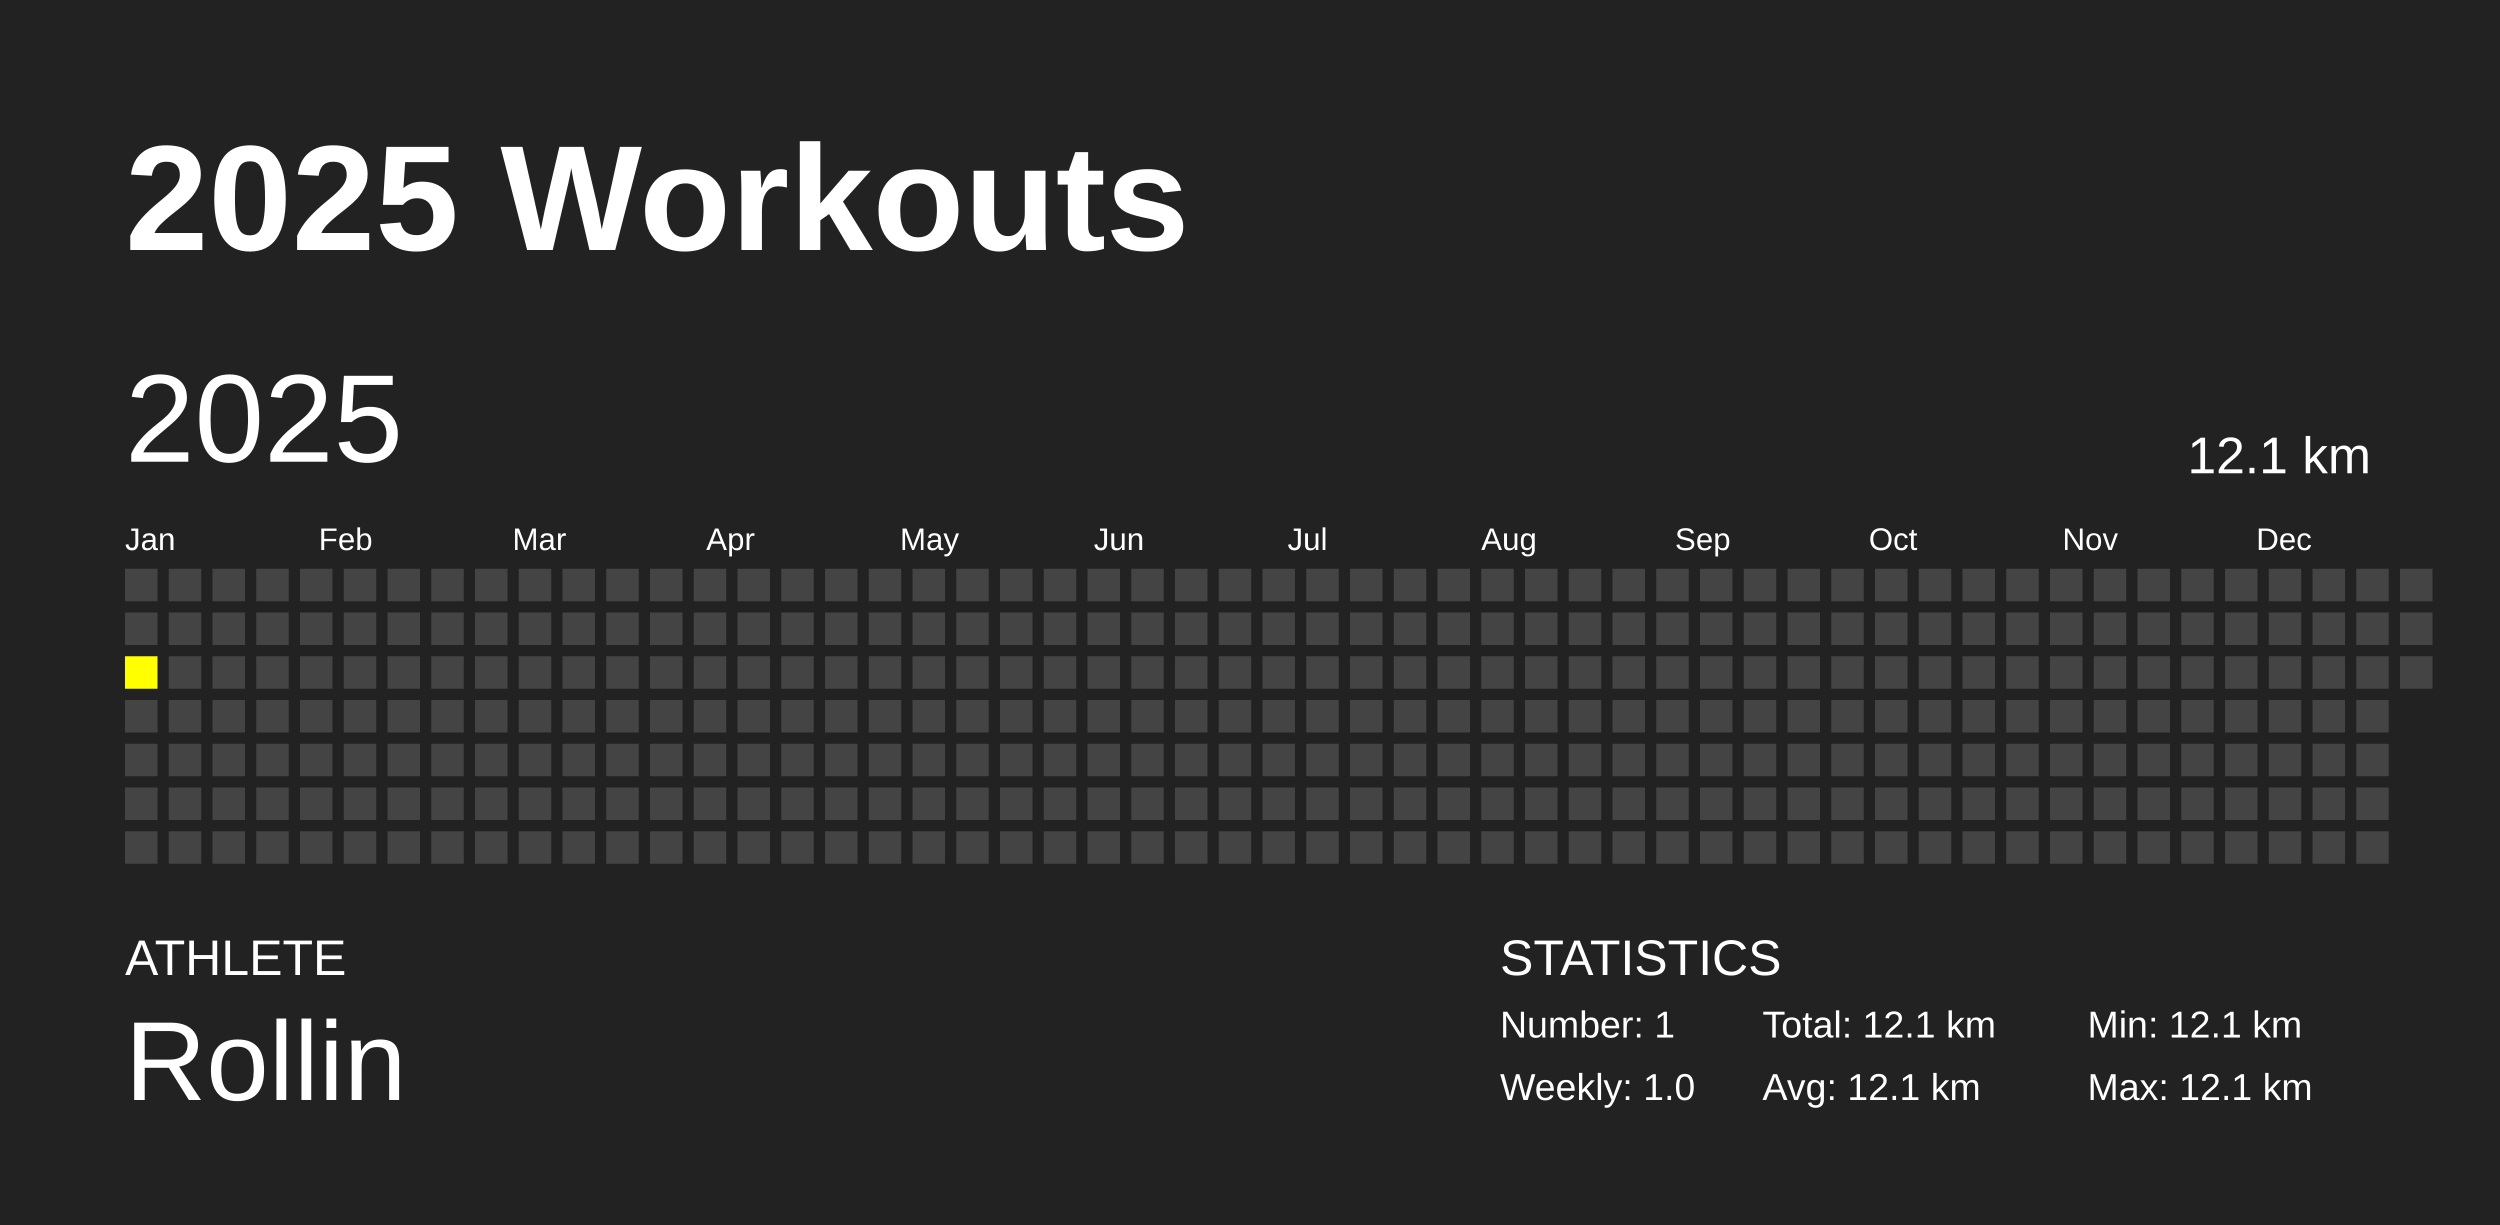
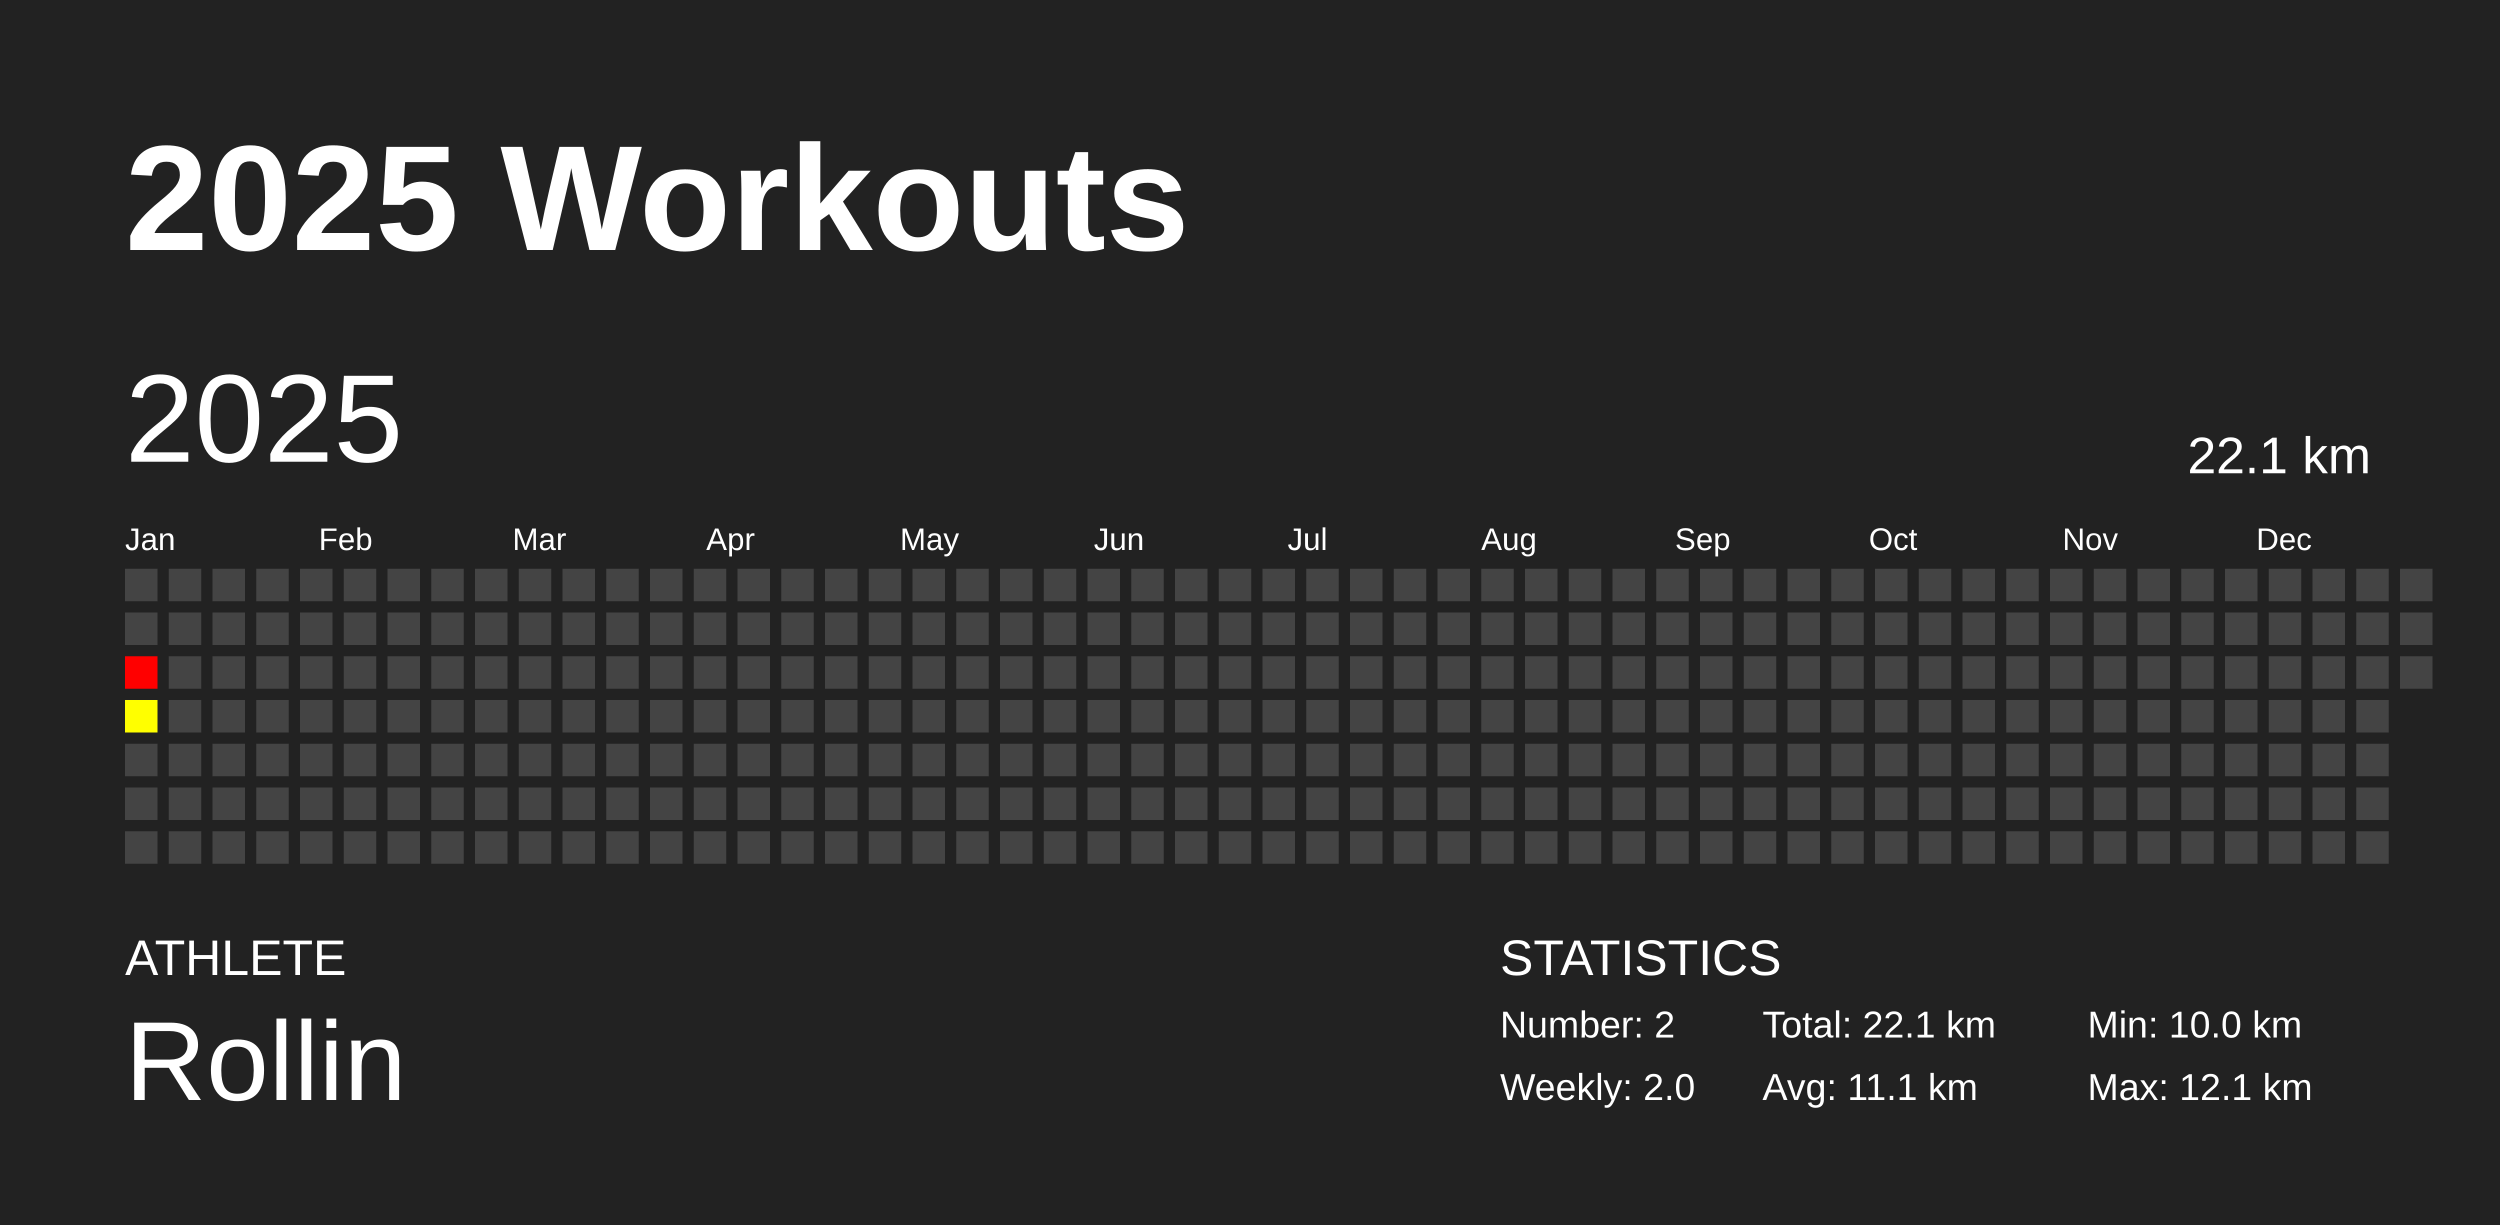
<svg xmlns="http://www.w3.org/2000/svg" baseProfile="full" height="98mm" version="1.1" viewBox="0,0,200,98" width="200mm">
  <defs />
  <rect fill="#222222" height="98" width="200" x="0" y="0" />
  <text fill="#FFFFFF" style="font-size:12px; font-family:Arial; font-weight:bold;" x="10" y="20">2025 Workouts</text>
  <text fill="#FFFFFF" style="font-size:4px; font-family:Arial" x="10" y="78">ATHLETE</text>
  <text fill="#FFFFFF" style="font-size:9px; font-family:Arial" x="10" y="88">Rollin</text>
  <text fill="#FFFFFF" style="font-size:4px; font-family:Arial" x="120" y="78">STATISTICS</text>
-   <text fill="#FFFFFF" style="font-size:3px; font-family:Arial" x="120" y="83">Number: 1</text>
-   <text fill="#FFFFFF" style="font-size:3px; font-family:Arial" x="120" y="88">Weekly: 1.0</text>
-   <text fill="#FFFFFF" style="font-size:3px; font-family:Arial" x="141" y="83">Total: 12.1 km</text>
-   <text fill="#FFFFFF" style="font-size:3px; font-family:Arial" x="141" y="88">Avg: 12.1 km</text>
-   <text fill="#FFFFFF" style="font-size:3px; font-family:Arial" x="167" y="83">Min: 12.1 km</text>
+   <text fill="#FFFFFF" style="font-size:3px; font-family:Arial" x="120" y="83">Number: 2</text>
+   <text fill="#FFFFFF" style="font-size:3px; font-family:Arial" x="120" y="88">Weekly: 2.0</text>
+   <text fill="#FFFFFF" style="font-size:3px; font-family:Arial" x="141" y="83">Total: 22.1 km</text>
+   <text fill="#FFFFFF" style="font-size:3px; font-family:Arial" x="141" y="88">Avg: 11.1 km</text>
+   <text fill="#FFFFFF" style="font-size:3px; font-family:Arial" x="167" y="83">Min: 10.0 km</text>
  <text fill="#FFFFFF" style="font-size:3px; font-family:Arial" x="167" y="88">Max: 12.1 km</text>
  <text dominant-baseline="hanging" fill="#FFFFFF" style="font-size:10.0px; font-family:Arial;" x="10" y="30">2025</text>
-   <text dominant-baseline="hanging" fill="#FFFFFF" style="font-size:4.125px; font-family:Arial;" x="175" y="35">12.1 km</text>
+   <text dominant-baseline="hanging" fill="#FFFFFF" style="font-size:4.125px; font-family:Arial;" x="175" y="35">22.1 km</text>
  <text fill="#FFFFFF" style="font-size:2.5px; font-family:Arial" x="10.0" y="44">Jan</text>
  <text fill="#FFFFFF" style="font-size:2.5px; font-family:Arial" x="25.5" y="44">Feb</text>
  <text fill="#FFFFFF" style="font-size:2.5px; font-family:Arial" x="41.0" y="44">Mar</text>
  <text fill="#FFFFFF" style="font-size:2.5px; font-family:Arial" x="56.5" y="44">Apr</text>
  <text fill="#FFFFFF" style="font-size:2.5px; font-family:Arial" x="72.0" y="44">May</text>
  <text fill="#FFFFFF" style="font-size:2.5px; font-family:Arial" x="87.5" y="44">Jun</text>
  <text fill="#FFFFFF" style="font-size:2.5px; font-family:Arial" x="103.0" y="44">Jul</text>
  <text fill="#FFFFFF" style="font-size:2.5px; font-family:Arial" x="118.5" y="44">Aug</text>
  <text fill="#FFFFFF" style="font-size:2.5px; font-family:Arial" x="134.0" y="44">Sep</text>
  <text fill="#FFFFFF" style="font-size:2.5px; font-family:Arial" x="149.5" y="44">Oct</text>
  <text fill="#FFFFFF" style="font-size:2.5px; font-family:Arial" x="165.0" y="44">Nov</text>
  <text fill="#FFFFFF" style="font-size:2.5px; font-family:Arial" x="180.5" y="44">Dec</text>
  <rect fill="#444444" height="2.6" width="2.6" x="10.0" y="45.5" />
  <rect fill="#444444" height="2.6" width="2.6" x="10.0" y="49.0" />
-   <rect fill="yellow" height="2.6" width="2.6" x="10.0" y="52.5" />
-   <rect fill="#444444" height="2.6" width="2.6" x="10.0" y="56.0" />
+   <rect fill="#ff0000" height="2.6" width="2.6" x="10.0" y="52.5" />
+   <rect fill="#ffff00" height="2.6" width="2.6" x="10.0" y="56.0" />
  <rect fill="#444444" height="2.6" width="2.6" x="10.0" y="59.5" />
  <rect fill="#444444" height="2.6" width="2.6" x="10.0" y="63.0" />
  <rect fill="#444444" height="2.6" width="2.6" x="10.0" y="66.5" />
  <rect fill="#444444" height="2.6" width="2.6" x="13.5" y="45.5" />
  <rect fill="#444444" height="2.6" width="2.6" x="13.5" y="49.0" />
  <rect fill="#444444" height="2.6" width="2.6" x="13.5" y="52.5" />
  <rect fill="#444444" height="2.6" width="2.6" x="13.5" y="56.0" />
  <rect fill="#444444" height="2.6" width="2.6" x="13.5" y="59.5" />
  <rect fill="#444444" height="2.6" width="2.6" x="13.5" y="63.0" />
  <rect fill="#444444" height="2.6" width="2.6" x="13.5" y="66.5" />
  <rect fill="#444444" height="2.6" width="2.6" x="17.0" y="45.5" />
  <rect fill="#444444" height="2.6" width="2.6" x="17.0" y="49.0" />
  <rect fill="#444444" height="2.6" width="2.6" x="17.0" y="52.5" />
  <rect fill="#444444" height="2.6" width="2.6" x="17.0" y="56.0" />
  <rect fill="#444444" height="2.6" width="2.6" x="17.0" y="59.5" />
  <rect fill="#444444" height="2.6" width="2.6" x="17.0" y="63.0" />
  <rect fill="#444444" height="2.6" width="2.6" x="17.0" y="66.5" />
  <rect fill="#444444" height="2.6" width="2.6" x="20.5" y="45.5" />
  <rect fill="#444444" height="2.6" width="2.6" x="20.5" y="49.0" />
  <rect fill="#444444" height="2.6" width="2.6" x="20.5" y="52.5" />
  <rect fill="#444444" height="2.6" width="2.6" x="20.5" y="56.0" />
  <rect fill="#444444" height="2.6" width="2.6" x="20.5" y="59.5" />
  <rect fill="#444444" height="2.6" width="2.6" x="20.5" y="63.0" />
  <rect fill="#444444" height="2.6" width="2.6" x="20.5" y="66.5" />
  <rect fill="#444444" height="2.6" width="2.6" x="24.0" y="45.5" />
  <rect fill="#444444" height="2.6" width="2.6" x="24.0" y="49.0" />
  <rect fill="#444444" height="2.6" width="2.6" x="24.0" y="52.5" />
  <rect fill="#444444" height="2.6" width="2.6" x="24.0" y="56.0" />
  <rect fill="#444444" height="2.6" width="2.6" x="24.0" y="59.5" />
  <rect fill="#444444" height="2.6" width="2.6" x="24.0" y="63.0" />
  <rect fill="#444444" height="2.6" width="2.6" x="24.0" y="66.5" />
  <rect fill="#444444" height="2.6" width="2.6" x="27.5" y="45.5" />
  <rect fill="#444444" height="2.6" width="2.6" x="27.5" y="49.0" />
  <rect fill="#444444" height="2.6" width="2.6" x="27.5" y="52.5" />
  <rect fill="#444444" height="2.6" width="2.6" x="27.5" y="56.0" />
  <rect fill="#444444" height="2.6" width="2.6" x="27.5" y="59.5" />
  <rect fill="#444444" height="2.6" width="2.6" x="27.5" y="63.0" />
  <rect fill="#444444" height="2.6" width="2.6" x="27.5" y="66.5" />
  <rect fill="#444444" height="2.6" width="2.6" x="31.0" y="45.5" />
  <rect fill="#444444" height="2.6" width="2.6" x="31.0" y="49.0" />
  <rect fill="#444444" height="2.6" width="2.6" x="31.0" y="52.5" />
  <rect fill="#444444" height="2.6" width="2.6" x="31.0" y="56.0" />
  <rect fill="#444444" height="2.6" width="2.6" x="31.0" y="59.5" />
  <rect fill="#444444" height="2.6" width="2.6" x="31.0" y="63.0" />
  <rect fill="#444444" height="2.6" width="2.6" x="31.0" y="66.5" />
  <rect fill="#444444" height="2.6" width="2.6" x="34.5" y="45.5" />
  <rect fill="#444444" height="2.6" width="2.6" x="34.5" y="49.0" />
  <rect fill="#444444" height="2.6" width="2.6" x="34.5" y="52.5" />
  <rect fill="#444444" height="2.6" width="2.6" x="34.5" y="56.0" />
  <rect fill="#444444" height="2.6" width="2.6" x="34.5" y="59.5" />
  <rect fill="#444444" height="2.6" width="2.6" x="34.5" y="63.0" />
  <rect fill="#444444" height="2.6" width="2.6" x="34.5" y="66.5" />
  <rect fill="#444444" height="2.6" width="2.6" x="38.0" y="45.5" />
  <rect fill="#444444" height="2.6" width="2.6" x="38.0" y="49.0" />
  <rect fill="#444444" height="2.6" width="2.6" x="38.0" y="52.5" />
  <rect fill="#444444" height="2.6" width="2.6" x="38.0" y="56.0" />
  <rect fill="#444444" height="2.6" width="2.6" x="38.0" y="59.5" />
  <rect fill="#444444" height="2.6" width="2.6" x="38.0" y="63.0" />
  <rect fill="#444444" height="2.6" width="2.6" x="38.0" y="66.5" />
  <rect fill="#444444" height="2.6" width="2.6" x="41.5" y="45.5" />
  <rect fill="#444444" height="2.6" width="2.6" x="41.5" y="49.0" />
  <rect fill="#444444" height="2.6" width="2.6" x="41.5" y="52.5" />
  <rect fill="#444444" height="2.6" width="2.6" x="41.5" y="56.0" />
  <rect fill="#444444" height="2.6" width="2.6" x="41.5" y="59.5" />
  <rect fill="#444444" height="2.6" width="2.6" x="41.5" y="63.0" />
  <rect fill="#444444" height="2.6" width="2.6" x="41.5" y="66.5" />
  <rect fill="#444444" height="2.6" width="2.6" x="45.0" y="45.5" />
  <rect fill="#444444" height="2.6" width="2.6" x="45.0" y="49.0" />
  <rect fill="#444444" height="2.6" width="2.6" x="45.0" y="52.5" />
  <rect fill="#444444" height="2.6" width="2.6" x="45.0" y="56.0" />
  <rect fill="#444444" height="2.6" width="2.6" x="45.0" y="59.5" />
  <rect fill="#444444" height="2.6" width="2.6" x="45.0" y="63.0" />
  <rect fill="#444444" height="2.6" width="2.6" x="45.0" y="66.5" />
  <rect fill="#444444" height="2.6" width="2.6" x="48.5" y="45.5" />
  <rect fill="#444444" height="2.6" width="2.6" x="48.5" y="49.0" />
  <rect fill="#444444" height="2.6" width="2.6" x="48.5" y="52.5" />
  <rect fill="#444444" height="2.6" width="2.6" x="48.5" y="56.0" />
  <rect fill="#444444" height="2.6" width="2.6" x="48.5" y="59.5" />
  <rect fill="#444444" height="2.6" width="2.6" x="48.5" y="63.0" />
  <rect fill="#444444" height="2.6" width="2.6" x="48.5" y="66.5" />
  <rect fill="#444444" height="2.6" width="2.6" x="52.0" y="45.5" />
  <rect fill="#444444" height="2.6" width="2.6" x="52.0" y="49.0" />
  <rect fill="#444444" height="2.6" width="2.6" x="52.0" y="52.5" />
  <rect fill="#444444" height="2.6" width="2.6" x="52.0" y="56.0" />
  <rect fill="#444444" height="2.6" width="2.6" x="52.0" y="59.5" />
  <rect fill="#444444" height="2.6" width="2.6" x="52.0" y="63.0" />
  <rect fill="#444444" height="2.6" width="2.6" x="52.0" y="66.5" />
  <rect fill="#444444" height="2.6" width="2.6" x="55.5" y="45.5" />
  <rect fill="#444444" height="2.6" width="2.6" x="55.5" y="49.0" />
  <rect fill="#444444" height="2.6" width="2.6" x="55.5" y="52.5" />
  <rect fill="#444444" height="2.6" width="2.6" x="55.5" y="56.0" />
  <rect fill="#444444" height="2.6" width="2.6" x="55.5" y="59.5" />
  <rect fill="#444444" height="2.6" width="2.6" x="55.5" y="63.0" />
  <rect fill="#444444" height="2.6" width="2.6" x="55.5" y="66.5" />
  <rect fill="#444444" height="2.6" width="2.6" x="59.0" y="45.5" />
  <rect fill="#444444" height="2.6" width="2.6" x="59.0" y="49.0" />
  <rect fill="#444444" height="2.6" width="2.6" x="59.0" y="52.5" />
  <rect fill="#444444" height="2.6" width="2.6" x="59.0" y="56.0" />
  <rect fill="#444444" height="2.6" width="2.6" x="59.0" y="59.5" />
  <rect fill="#444444" height="2.6" width="2.6" x="59.0" y="63.0" />
  <rect fill="#444444" height="2.6" width="2.6" x="59.0" y="66.5" />
  <rect fill="#444444" height="2.6" width="2.6" x="62.5" y="45.5" />
  <rect fill="#444444" height="2.6" width="2.6" x="62.5" y="49.0" />
  <rect fill="#444444" height="2.6" width="2.6" x="62.5" y="52.5" />
  <rect fill="#444444" height="2.6" width="2.6" x="62.5" y="56.0" />
  <rect fill="#444444" height="2.6" width="2.6" x="62.5" y="59.5" />
  <rect fill="#444444" height="2.6" width="2.6" x="62.5" y="63.0" />
  <rect fill="#444444" height="2.6" width="2.6" x="62.5" y="66.5" />
  <rect fill="#444444" height="2.6" width="2.6" x="66.0" y="45.5" />
  <rect fill="#444444" height="2.6" width="2.6" x="66.0" y="49.0" />
  <rect fill="#444444" height="2.6" width="2.6" x="66.0" y="52.5" />
  <rect fill="#444444" height="2.6" width="2.6" x="66.0" y="56.0" />
  <rect fill="#444444" height="2.6" width="2.6" x="66.0" y="59.5" />
  <rect fill="#444444" height="2.6" width="2.6" x="66.0" y="63.0" />
  <rect fill="#444444" height="2.6" width="2.6" x="66.0" y="66.5" />
  <rect fill="#444444" height="2.6" width="2.6" x="69.5" y="45.5" />
  <rect fill="#444444" height="2.6" width="2.6" x="69.5" y="49.0" />
  <rect fill="#444444" height="2.6" width="2.6" x="69.5" y="52.5" />
  <rect fill="#444444" height="2.6" width="2.6" x="69.5" y="56.0" />
  <rect fill="#444444" height="2.6" width="2.6" x="69.5" y="59.5" />
  <rect fill="#444444" height="2.6" width="2.6" x="69.5" y="63.0" />
  <rect fill="#444444" height="2.6" width="2.6" x="69.5" y="66.5" />
  <rect fill="#444444" height="2.6" width="2.6" x="73.0" y="45.5" />
  <rect fill="#444444" height="2.6" width="2.6" x="73.0" y="49.0" />
  <rect fill="#444444" height="2.6" width="2.6" x="73.0" y="52.5" />
  <rect fill="#444444" height="2.6" width="2.6" x="73.0" y="56.0" />
  <rect fill="#444444" height="2.6" width="2.6" x="73.0" y="59.5" />
  <rect fill="#444444" height="2.6" width="2.6" x="73.0" y="63.0" />
  <rect fill="#444444" height="2.6" width="2.6" x="73.0" y="66.5" />
  <rect fill="#444444" height="2.6" width="2.6" x="76.5" y="45.5" />
  <rect fill="#444444" height="2.6" width="2.6" x="76.5" y="49.0" />
  <rect fill="#444444" height="2.6" width="2.6" x="76.5" y="52.5" />
  <rect fill="#444444" height="2.6" width="2.6" x="76.5" y="56.0" />
  <rect fill="#444444" height="2.6" width="2.6" x="76.5" y="59.5" />
  <rect fill="#444444" height="2.6" width="2.6" x="76.5" y="63.0" />
  <rect fill="#444444" height="2.6" width="2.6" x="76.5" y="66.5" />
  <rect fill="#444444" height="2.6" width="2.6" x="80.0" y="45.5" />
  <rect fill="#444444" height="2.6" width="2.6" x="80.0" y="49.0" />
  <rect fill="#444444" height="2.6" width="2.6" x="80.0" y="52.5" />
  <rect fill="#444444" height="2.6" width="2.6" x="80.0" y="56.0" />
  <rect fill="#444444" height="2.6" width="2.6" x="80.0" y="59.5" />
  <rect fill="#444444" height="2.6" width="2.6" x="80.0" y="63.0" />
  <rect fill="#444444" height="2.6" width="2.6" x="80.0" y="66.5" />
  <rect fill="#444444" height="2.6" width="2.6" x="83.5" y="45.5" />
  <rect fill="#444444" height="2.6" width="2.6" x="83.5" y="49.0" />
  <rect fill="#444444" height="2.6" width="2.6" x="83.5" y="52.5" />
  <rect fill="#444444" height="2.6" width="2.6" x="83.5" y="56.0" />
  <rect fill="#444444" height="2.6" width="2.6" x="83.5" y="59.5" />
  <rect fill="#444444" height="2.6" width="2.6" x="83.5" y="63.0" />
  <rect fill="#444444" height="2.6" width="2.6" x="83.5" y="66.5" />
  <rect fill="#444444" height="2.6" width="2.6" x="87.0" y="45.5" />
  <rect fill="#444444" height="2.6" width="2.6" x="87.0" y="49.0" />
  <rect fill="#444444" height="2.6" width="2.6" x="87.0" y="52.5" />
  <rect fill="#444444" height="2.6" width="2.6" x="87.0" y="56.0" />
  <rect fill="#444444" height="2.6" width="2.6" x="87.0" y="59.5" />
  <rect fill="#444444" height="2.6" width="2.6" x="87.0" y="63.0" />
  <rect fill="#444444" height="2.6" width="2.6" x="87.0" y="66.5" />
  <rect fill="#444444" height="2.6" width="2.6" x="90.5" y="45.5" />
  <rect fill="#444444" height="2.6" width="2.6" x="90.5" y="49.0" />
  <rect fill="#444444" height="2.6" width="2.6" x="90.5" y="52.5" />
  <rect fill="#444444" height="2.6" width="2.6" x="90.5" y="56.0" />
  <rect fill="#444444" height="2.6" width="2.6" x="90.5" y="59.5" />
  <rect fill="#444444" height="2.6" width="2.6" x="90.5" y="63.0" />
  <rect fill="#444444" height="2.6" width="2.6" x="90.5" y="66.5" />
  <rect fill="#444444" height="2.6" width="2.6" x="94.0" y="45.5" />
  <rect fill="#444444" height="2.6" width="2.6" x="94.0" y="49.0" />
  <rect fill="#444444" height="2.6" width="2.6" x="94.0" y="52.5" />
  <rect fill="#444444" height="2.6" width="2.6" x="94.0" y="56.0" />
  <rect fill="#444444" height="2.6" width="2.6" x="94.0" y="59.5" />
  <rect fill="#444444" height="2.6" width="2.6" x="94.0" y="63.0" />
  <rect fill="#444444" height="2.6" width="2.6" x="94.0" y="66.5" />
  <rect fill="#444444" height="2.6" width="2.6" x="97.5" y="45.5" />
  <rect fill="#444444" height="2.6" width="2.6" x="97.5" y="49.0" />
  <rect fill="#444444" height="2.6" width="2.6" x="97.5" y="52.5" />
  <rect fill="#444444" height="2.6" width="2.6" x="97.5" y="56.0" />
  <rect fill="#444444" height="2.6" width="2.6" x="97.5" y="59.5" />
  <rect fill="#444444" height="2.6" width="2.6" x="97.5" y="63.0" />
  <rect fill="#444444" height="2.6" width="2.6" x="97.5" y="66.5" />
  <rect fill="#444444" height="2.6" width="2.6" x="101.0" y="45.5" />
  <rect fill="#444444" height="2.6" width="2.6" x="101.0" y="49.0" />
  <rect fill="#444444" height="2.6" width="2.6" x="101.0" y="52.5" />
  <rect fill="#444444" height="2.6" width="2.6" x="101.0" y="56.0" />
  <rect fill="#444444" height="2.6" width="2.6" x="101.0" y="59.5" />
  <rect fill="#444444" height="2.6" width="2.6" x="101.0" y="63.0" />
  <rect fill="#444444" height="2.6" width="2.6" x="101.0" y="66.5" />
  <rect fill="#444444" height="2.6" width="2.6" x="104.5" y="45.5" />
  <rect fill="#444444" height="2.6" width="2.6" x="104.5" y="49.0" />
  <rect fill="#444444" height="2.6" width="2.6" x="104.5" y="52.5" />
  <rect fill="#444444" height="2.6" width="2.6" x="104.5" y="56.0" />
  <rect fill="#444444" height="2.6" width="2.6" x="104.5" y="59.5" />
  <rect fill="#444444" height="2.6" width="2.6" x="104.5" y="63.0" />
  <rect fill="#444444" height="2.6" width="2.6" x="104.5" y="66.5" />
  <rect fill="#444444" height="2.6" width="2.6" x="108.0" y="45.5" />
  <rect fill="#444444" height="2.6" width="2.6" x="108.0" y="49.0" />
  <rect fill="#444444" height="2.6" width="2.6" x="108.0" y="52.5" />
  <rect fill="#444444" height="2.6" width="2.6" x="108.0" y="56.0" />
  <rect fill="#444444" height="2.6" width="2.6" x="108.0" y="59.5" />
  <rect fill="#444444" height="2.6" width="2.6" x="108.0" y="63.0" />
  <rect fill="#444444" height="2.6" width="2.6" x="108.0" y="66.5" />
  <rect fill="#444444" height="2.6" width="2.6" x="111.5" y="45.5" />
  <rect fill="#444444" height="2.6" width="2.6" x="111.5" y="49.0" />
  <rect fill="#444444" height="2.6" width="2.6" x="111.5" y="52.5" />
  <rect fill="#444444" height="2.6" width="2.6" x="111.5" y="56.0" />
  <rect fill="#444444" height="2.6" width="2.6" x="111.5" y="59.5" />
  <rect fill="#444444" height="2.6" width="2.6" x="111.5" y="63.0" />
  <rect fill="#444444" height="2.6" width="2.6" x="111.5" y="66.5" />
  <rect fill="#444444" height="2.6" width="2.6" x="115.0" y="45.5" />
  <rect fill="#444444" height="2.6" width="2.6" x="115.0" y="49.0" />
  <rect fill="#444444" height="2.6" width="2.6" x="115.0" y="52.5" />
  <rect fill="#444444" height="2.6" width="2.6" x="115.0" y="56.0" />
  <rect fill="#444444" height="2.6" width="2.6" x="115.0" y="59.5" />
  <rect fill="#444444" height="2.6" width="2.6" x="115.0" y="63.0" />
  <rect fill="#444444" height="2.6" width="2.6" x="115.0" y="66.5" />
  <rect fill="#444444" height="2.6" width="2.6" x="118.5" y="45.5" />
  <rect fill="#444444" height="2.6" width="2.6" x="118.5" y="49.0" />
  <rect fill="#444444" height="2.6" width="2.6" x="118.5" y="52.5" />
  <rect fill="#444444" height="2.6" width="2.6" x="118.5" y="56.0" />
  <rect fill="#444444" height="2.6" width="2.6" x="118.5" y="59.5" />
  <rect fill="#444444" height="2.6" width="2.6" x="118.5" y="63.0" />
  <rect fill="#444444" height="2.6" width="2.6" x="118.5" y="66.5" />
  <rect fill="#444444" height="2.6" width="2.6" x="122.0" y="45.5" />
  <rect fill="#444444" height="2.6" width="2.6" x="122.0" y="49.0" />
  <rect fill="#444444" height="2.6" width="2.6" x="122.0" y="52.5" />
  <rect fill="#444444" height="2.6" width="2.6" x="122.0" y="56.0" />
  <rect fill="#444444" height="2.6" width="2.6" x="122.0" y="59.5" />
  <rect fill="#444444" height="2.6" width="2.6" x="122.0" y="63.0" />
  <rect fill="#444444" height="2.6" width="2.6" x="122.0" y="66.5" />
  <rect fill="#444444" height="2.6" width="2.6" x="125.5" y="45.5" />
  <rect fill="#444444" height="2.6" width="2.6" x="125.5" y="49.0" />
  <rect fill="#444444" height="2.6" width="2.6" x="125.5" y="52.5" />
  <rect fill="#444444" height="2.6" width="2.6" x="125.5" y="56.0" />
  <rect fill="#444444" height="2.6" width="2.6" x="125.5" y="59.5" />
  <rect fill="#444444" height="2.6" width="2.6" x="125.5" y="63.0" />
  <rect fill="#444444" height="2.6" width="2.6" x="125.5" y="66.5" />
  <rect fill="#444444" height="2.6" width="2.6" x="129.0" y="45.5" />
  <rect fill="#444444" height="2.6" width="2.6" x="129.0" y="49.0" />
  <rect fill="#444444" height="2.6" width="2.6" x="129.0" y="52.5" />
  <rect fill="#444444" height="2.6" width="2.6" x="129.0" y="56.0" />
  <rect fill="#444444" height="2.6" width="2.6" x="129.0" y="59.5" />
  <rect fill="#444444" height="2.6" width="2.6" x="129.0" y="63.0" />
  <rect fill="#444444" height="2.6" width="2.6" x="129.0" y="66.5" />
  <rect fill="#444444" height="2.6" width="2.6" x="132.5" y="45.5" />
  <rect fill="#444444" height="2.6" width="2.6" x="132.5" y="49.0" />
  <rect fill="#444444" height="2.6" width="2.6" x="132.5" y="52.5" />
  <rect fill="#444444" height="2.6" width="2.6" x="132.5" y="56.0" />
  <rect fill="#444444" height="2.6" width="2.6" x="132.5" y="59.5" />
  <rect fill="#444444" height="2.6" width="2.6" x="132.5" y="63.0" />
  <rect fill="#444444" height="2.6" width="2.6" x="132.5" y="66.5" />
  <rect fill="#444444" height="2.6" width="2.6" x="136.0" y="45.5" />
  <rect fill="#444444" height="2.6" width="2.6" x="136.0" y="49.0" />
  <rect fill="#444444" height="2.6" width="2.6" x="136.0" y="52.5" />
  <rect fill="#444444" height="2.6" width="2.6" x="136.0" y="56.0" />
  <rect fill="#444444" height="2.6" width="2.6" x="136.0" y="59.5" />
  <rect fill="#444444" height="2.6" width="2.6" x="136.0" y="63.0" />
  <rect fill="#444444" height="2.6" width="2.6" x="136.0" y="66.5" />
  <rect fill="#444444" height="2.6" width="2.6" x="139.5" y="45.5" />
  <rect fill="#444444" height="2.6" width="2.6" x="139.5" y="49.0" />
  <rect fill="#444444" height="2.6" width="2.6" x="139.5" y="52.5" />
  <rect fill="#444444" height="2.6" width="2.6" x="139.5" y="56.0" />
  <rect fill="#444444" height="2.6" width="2.6" x="139.5" y="59.5" />
  <rect fill="#444444" height="2.6" width="2.6" x="139.5" y="63.0" />
  <rect fill="#444444" height="2.6" width="2.6" x="139.5" y="66.5" />
  <rect fill="#444444" height="2.6" width="2.6" x="143.0" y="45.5" />
  <rect fill="#444444" height="2.6" width="2.6" x="143.0" y="49.0" />
  <rect fill="#444444" height="2.6" width="2.6" x="143.0" y="52.5" />
  <rect fill="#444444" height="2.6" width="2.6" x="143.0" y="56.0" />
  <rect fill="#444444" height="2.6" width="2.6" x="143.0" y="59.5" />
  <rect fill="#444444" height="2.6" width="2.6" x="143.0" y="63.0" />
  <rect fill="#444444" height="2.6" width="2.6" x="143.0" y="66.5" />
  <rect fill="#444444" height="2.6" width="2.6" x="146.5" y="45.5" />
  <rect fill="#444444" height="2.6" width="2.6" x="146.5" y="49.0" />
  <rect fill="#444444" height="2.6" width="2.6" x="146.5" y="52.5" />
  <rect fill="#444444" height="2.6" width="2.6" x="146.5" y="56.0" />
  <rect fill="#444444" height="2.6" width="2.6" x="146.5" y="59.5" />
  <rect fill="#444444" height="2.6" width="2.6" x="146.5" y="63.0" />
  <rect fill="#444444" height="2.6" width="2.6" x="146.5" y="66.5" />
  <rect fill="#444444" height="2.6" width="2.6" x="150.0" y="45.5" />
  <rect fill="#444444" height="2.6" width="2.6" x="150.0" y="49.0" />
  <rect fill="#444444" height="2.6" width="2.6" x="150.0" y="52.5" />
  <rect fill="#444444" height="2.6" width="2.6" x="150.0" y="56.0" />
  <rect fill="#444444" height="2.6" width="2.6" x="150.0" y="59.5" />
  <rect fill="#444444" height="2.6" width="2.6" x="150.0" y="63.0" />
  <rect fill="#444444" height="2.6" width="2.6" x="150.0" y="66.5" />
  <rect fill="#444444" height="2.6" width="2.6" x="153.5" y="45.5" />
  <rect fill="#444444" height="2.6" width="2.6" x="153.5" y="49.0" />
  <rect fill="#444444" height="2.6" width="2.6" x="153.5" y="52.5" />
  <rect fill="#444444" height="2.6" width="2.6" x="153.5" y="56.0" />
  <rect fill="#444444" height="2.6" width="2.6" x="153.5" y="59.5" />
  <rect fill="#444444" height="2.6" width="2.6" x="153.5" y="63.0" />
  <rect fill="#444444" height="2.6" width="2.6" x="153.5" y="66.5" />
  <rect fill="#444444" height="2.6" width="2.6" x="157.0" y="45.5" />
  <rect fill="#444444" height="2.6" width="2.6" x="157.0" y="49.0" />
  <rect fill="#444444" height="2.6" width="2.6" x="157.0" y="52.5" />
  <rect fill="#444444" height="2.6" width="2.6" x="157.0" y="56.0" />
  <rect fill="#444444" height="2.6" width="2.6" x="157.0" y="59.5" />
  <rect fill="#444444" height="2.6" width="2.6" x="157.0" y="63.0" />
  <rect fill="#444444" height="2.6" width="2.6" x="157.0" y="66.5" />
  <rect fill="#444444" height="2.6" width="2.6" x="160.5" y="45.5" />
  <rect fill="#444444" height="2.6" width="2.6" x="160.5" y="49.0" />
  <rect fill="#444444" height="2.6" width="2.6" x="160.5" y="52.5" />
  <rect fill="#444444" height="2.6" width="2.6" x="160.5" y="56.0" />
  <rect fill="#444444" height="2.6" width="2.6" x="160.5" y="59.5" />
  <rect fill="#444444" height="2.6" width="2.6" x="160.5" y="63.0" />
  <rect fill="#444444" height="2.6" width="2.6" x="160.5" y="66.5" />
  <rect fill="#444444" height="2.6" width="2.6" x="164.0" y="45.5" />
  <rect fill="#444444" height="2.6" width="2.6" x="164.0" y="49.0" />
  <rect fill="#444444" height="2.6" width="2.6" x="164.0" y="52.5" />
  <rect fill="#444444" height="2.6" width="2.6" x="164.0" y="56.0" />
  <rect fill="#444444" height="2.6" width="2.6" x="164.0" y="59.5" />
  <rect fill="#444444" height="2.6" width="2.6" x="164.0" y="63.0" />
  <rect fill="#444444" height="2.6" width="2.6" x="164.0" y="66.5" />
  <rect fill="#444444" height="2.6" width="2.6" x="167.5" y="45.5" />
  <rect fill="#444444" height="2.6" width="2.6" x="167.5" y="49.0" />
  <rect fill="#444444" height="2.6" width="2.6" x="167.5" y="52.5" />
  <rect fill="#444444" height="2.6" width="2.6" x="167.5" y="56.0" />
  <rect fill="#444444" height="2.6" width="2.6" x="167.5" y="59.5" />
  <rect fill="#444444" height="2.6" width="2.6" x="167.5" y="63.0" />
  <rect fill="#444444" height="2.6" width="2.6" x="167.5" y="66.5" />
  <rect fill="#444444" height="2.6" width="2.6" x="171.0" y="45.5" />
  <rect fill="#444444" height="2.6" width="2.6" x="171.0" y="49.0" />
  <rect fill="#444444" height="2.6" width="2.6" x="171.0" y="52.5" />
  <rect fill="#444444" height="2.6" width="2.6" x="171.0" y="56.0" />
  <rect fill="#444444" height="2.6" width="2.6" x="171.0" y="59.5" />
  <rect fill="#444444" height="2.6" width="2.6" x="171.0" y="63.0" />
  <rect fill="#444444" height="2.6" width="2.6" x="171.0" y="66.5" />
  <rect fill="#444444" height="2.6" width="2.6" x="174.5" y="45.5" />
  <rect fill="#444444" height="2.6" width="2.6" x="174.5" y="49.0" />
  <rect fill="#444444" height="2.6" width="2.6" x="174.5" y="52.5" />
  <rect fill="#444444" height="2.6" width="2.6" x="174.5" y="56.0" />
  <rect fill="#444444" height="2.6" width="2.6" x="174.5" y="59.5" />
  <rect fill="#444444" height="2.6" width="2.6" x="174.5" y="63.0" />
  <rect fill="#444444" height="2.6" width="2.6" x="174.5" y="66.5" />
  <rect fill="#444444" height="2.6" width="2.6" x="178.0" y="45.5" />
  <rect fill="#444444" height="2.6" width="2.6" x="178.0" y="49.0" />
  <rect fill="#444444" height="2.6" width="2.6" x="178.0" y="52.5" />
  <rect fill="#444444" height="2.6" width="2.6" x="178.0" y="56.0" />
  <rect fill="#444444" height="2.6" width="2.6" x="178.0" y="59.5" />
  <rect fill="#444444" height="2.6" width="2.6" x="178.0" y="63.0" />
  <rect fill="#444444" height="2.6" width="2.6" x="178.0" y="66.5" />
  <rect fill="#444444" height="2.6" width="2.6" x="181.5" y="45.5" />
  <rect fill="#444444" height="2.6" width="2.6" x="181.5" y="49.0" />
  <rect fill="#444444" height="2.6" width="2.6" x="181.5" y="52.5" />
  <rect fill="#444444" height="2.6" width="2.6" x="181.5" y="56.0" />
  <rect fill="#444444" height="2.6" width="2.6" x="181.5" y="59.5" />
  <rect fill="#444444" height="2.6" width="2.6" x="181.5" y="63.0" />
  <rect fill="#444444" height="2.6" width="2.6" x="181.5" y="66.5" />
  <rect fill="#444444" height="2.6" width="2.6" x="185.0" y="45.5" />
  <rect fill="#444444" height="2.6" width="2.6" x="185.0" y="49.0" />
  <rect fill="#444444" height="2.6" width="2.6" x="185.0" y="52.5" />
  <rect fill="#444444" height="2.6" width="2.6" x="185.0" y="56.0" />
  <rect fill="#444444" height="2.6" width="2.6" x="185.0" y="59.5" />
  <rect fill="#444444" height="2.6" width="2.6" x="185.0" y="63.0" />
  <rect fill="#444444" height="2.6" width="2.6" x="185.0" y="66.5" />
  <rect fill="#444444" height="2.6" width="2.6" x="188.5" y="45.5" />
  <rect fill="#444444" height="2.6" width="2.6" x="188.5" y="49.0" />
  <rect fill="#444444" height="2.6" width="2.6" x="188.5" y="52.5" />
  <rect fill="#444444" height="2.6" width="2.6" x="188.5" y="56.0" />
  <rect fill="#444444" height="2.6" width="2.6" x="188.5" y="59.5" />
  <rect fill="#444444" height="2.6" width="2.6" x="188.5" y="63.0" />
  <rect fill="#444444" height="2.6" width="2.6" x="188.5" y="66.5" />
  <rect fill="#444444" height="2.6" width="2.6" x="192.0" y="45.5" />
  <rect fill="#444444" height="2.6" width="2.6" x="192.0" y="49.0" />
  <rect fill="#444444" height="2.6" width="2.6" x="192.0" y="52.5" />
</svg>
